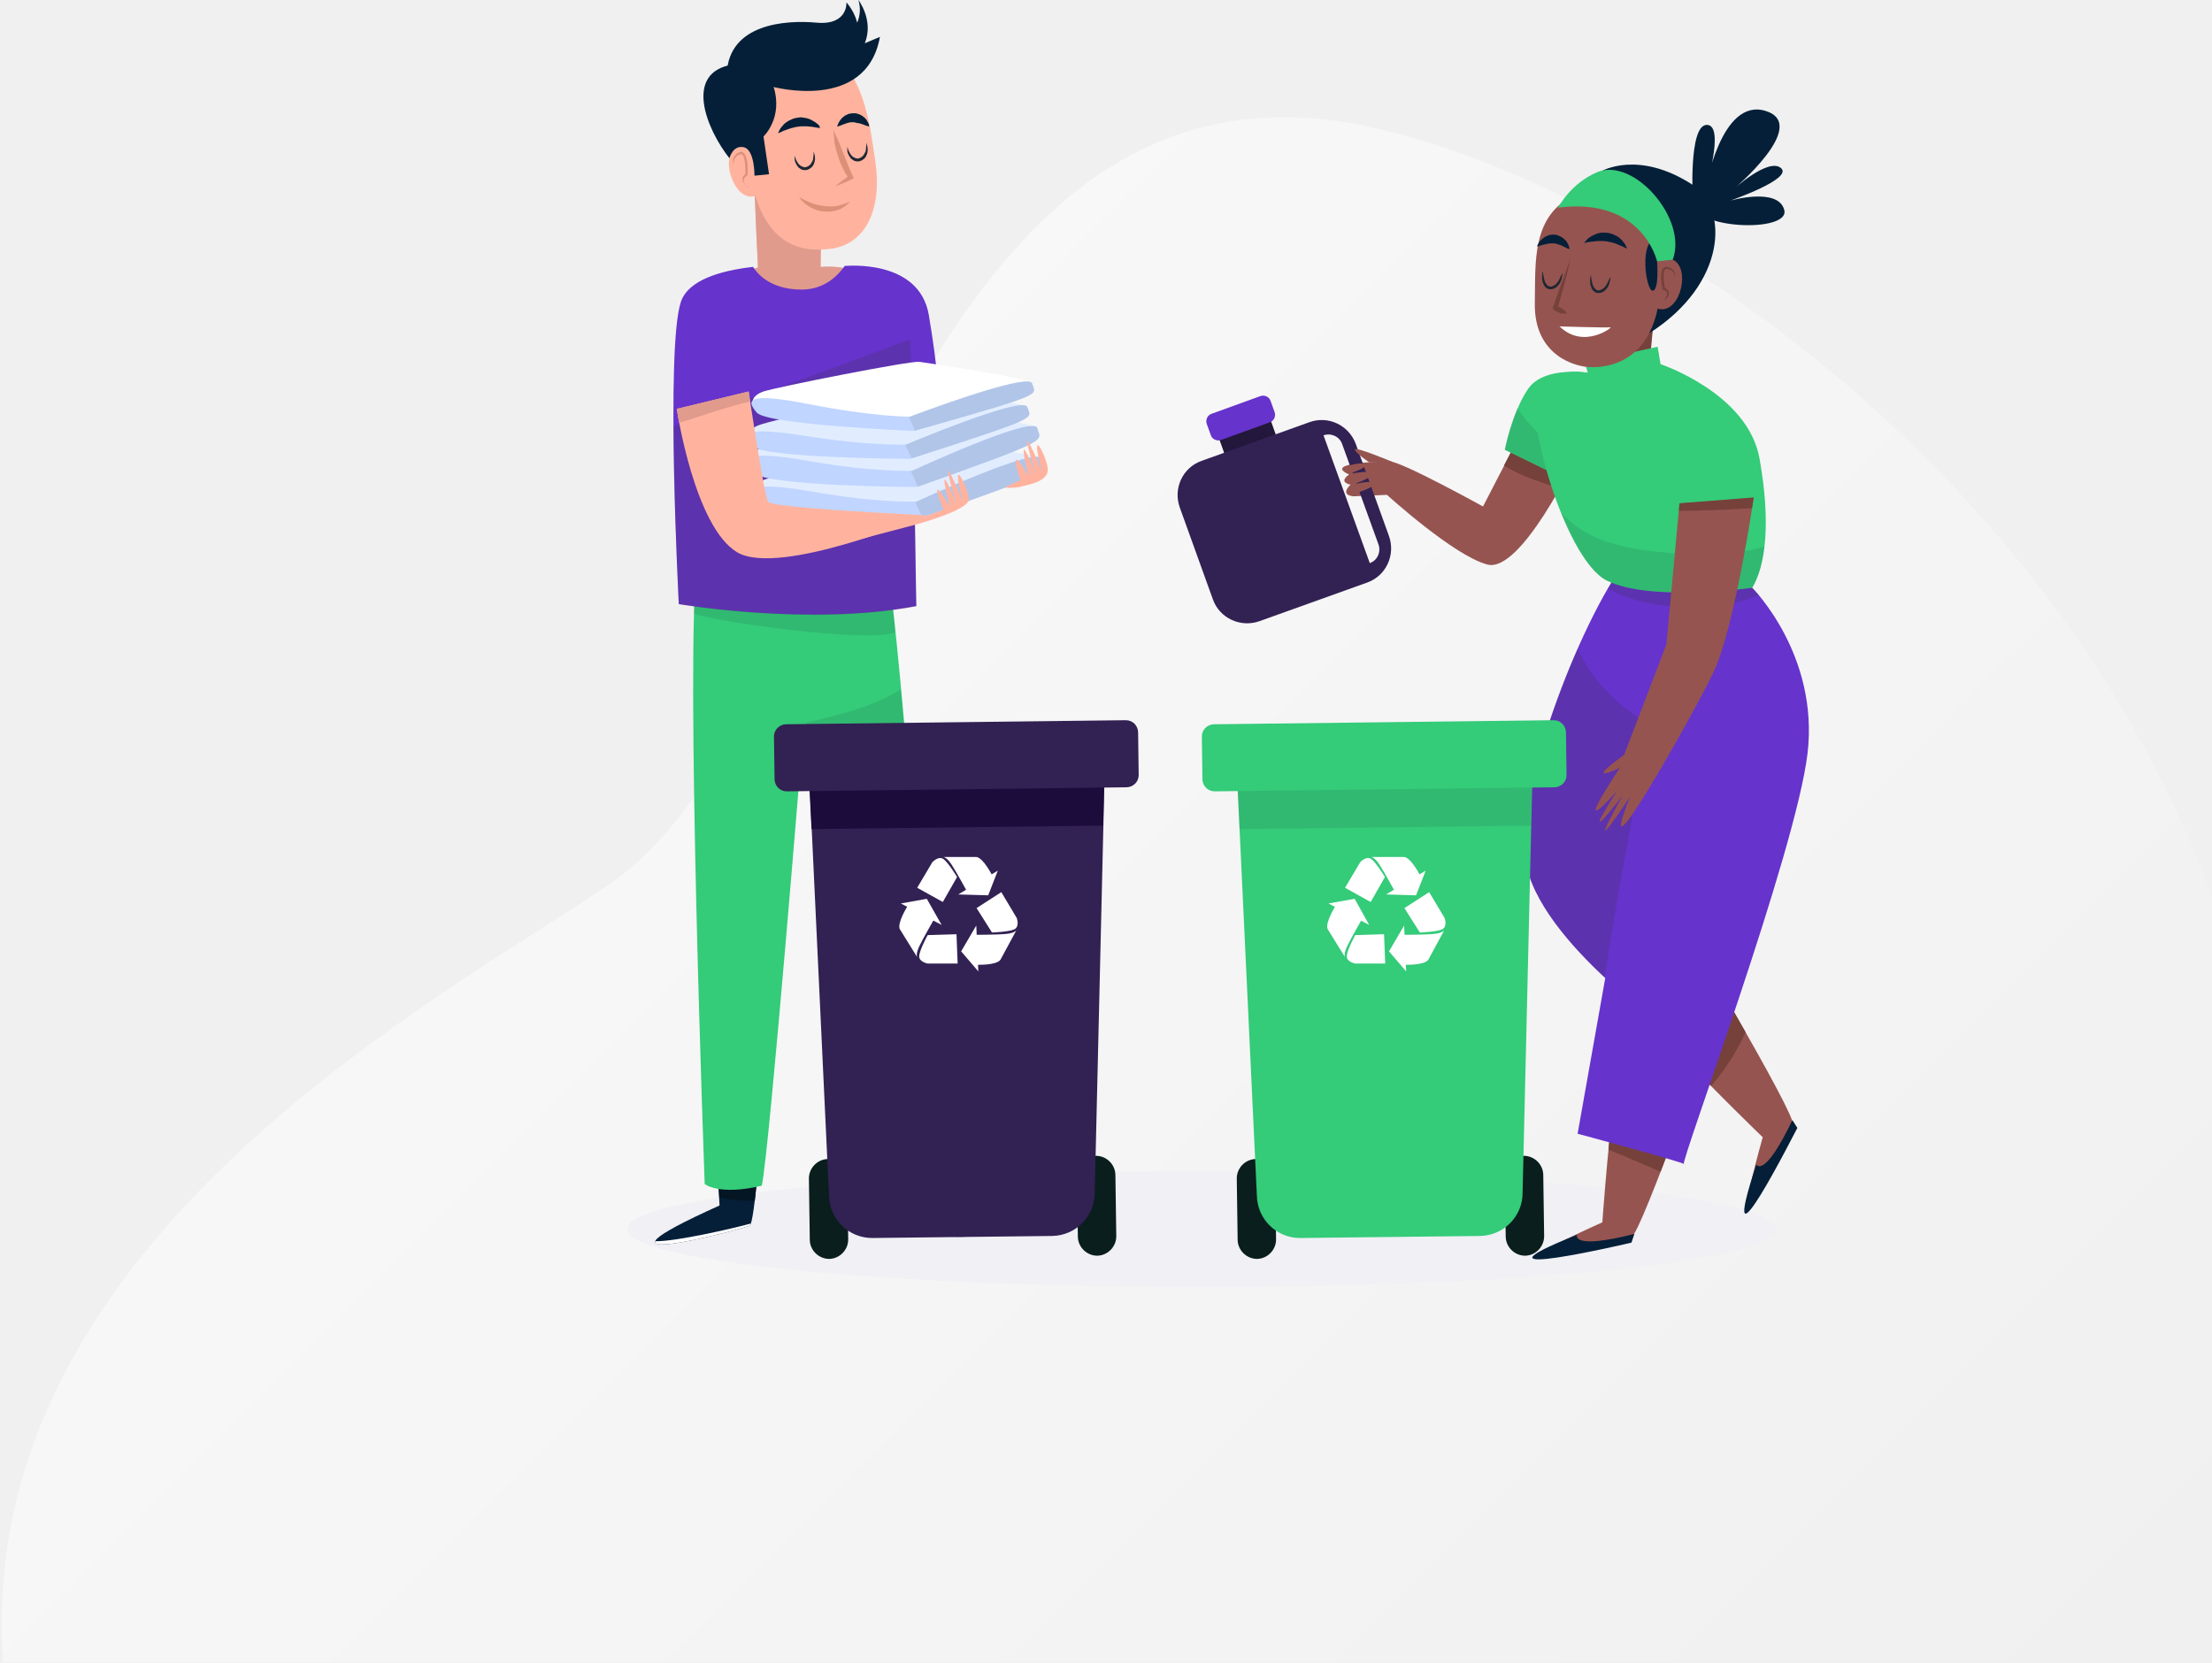
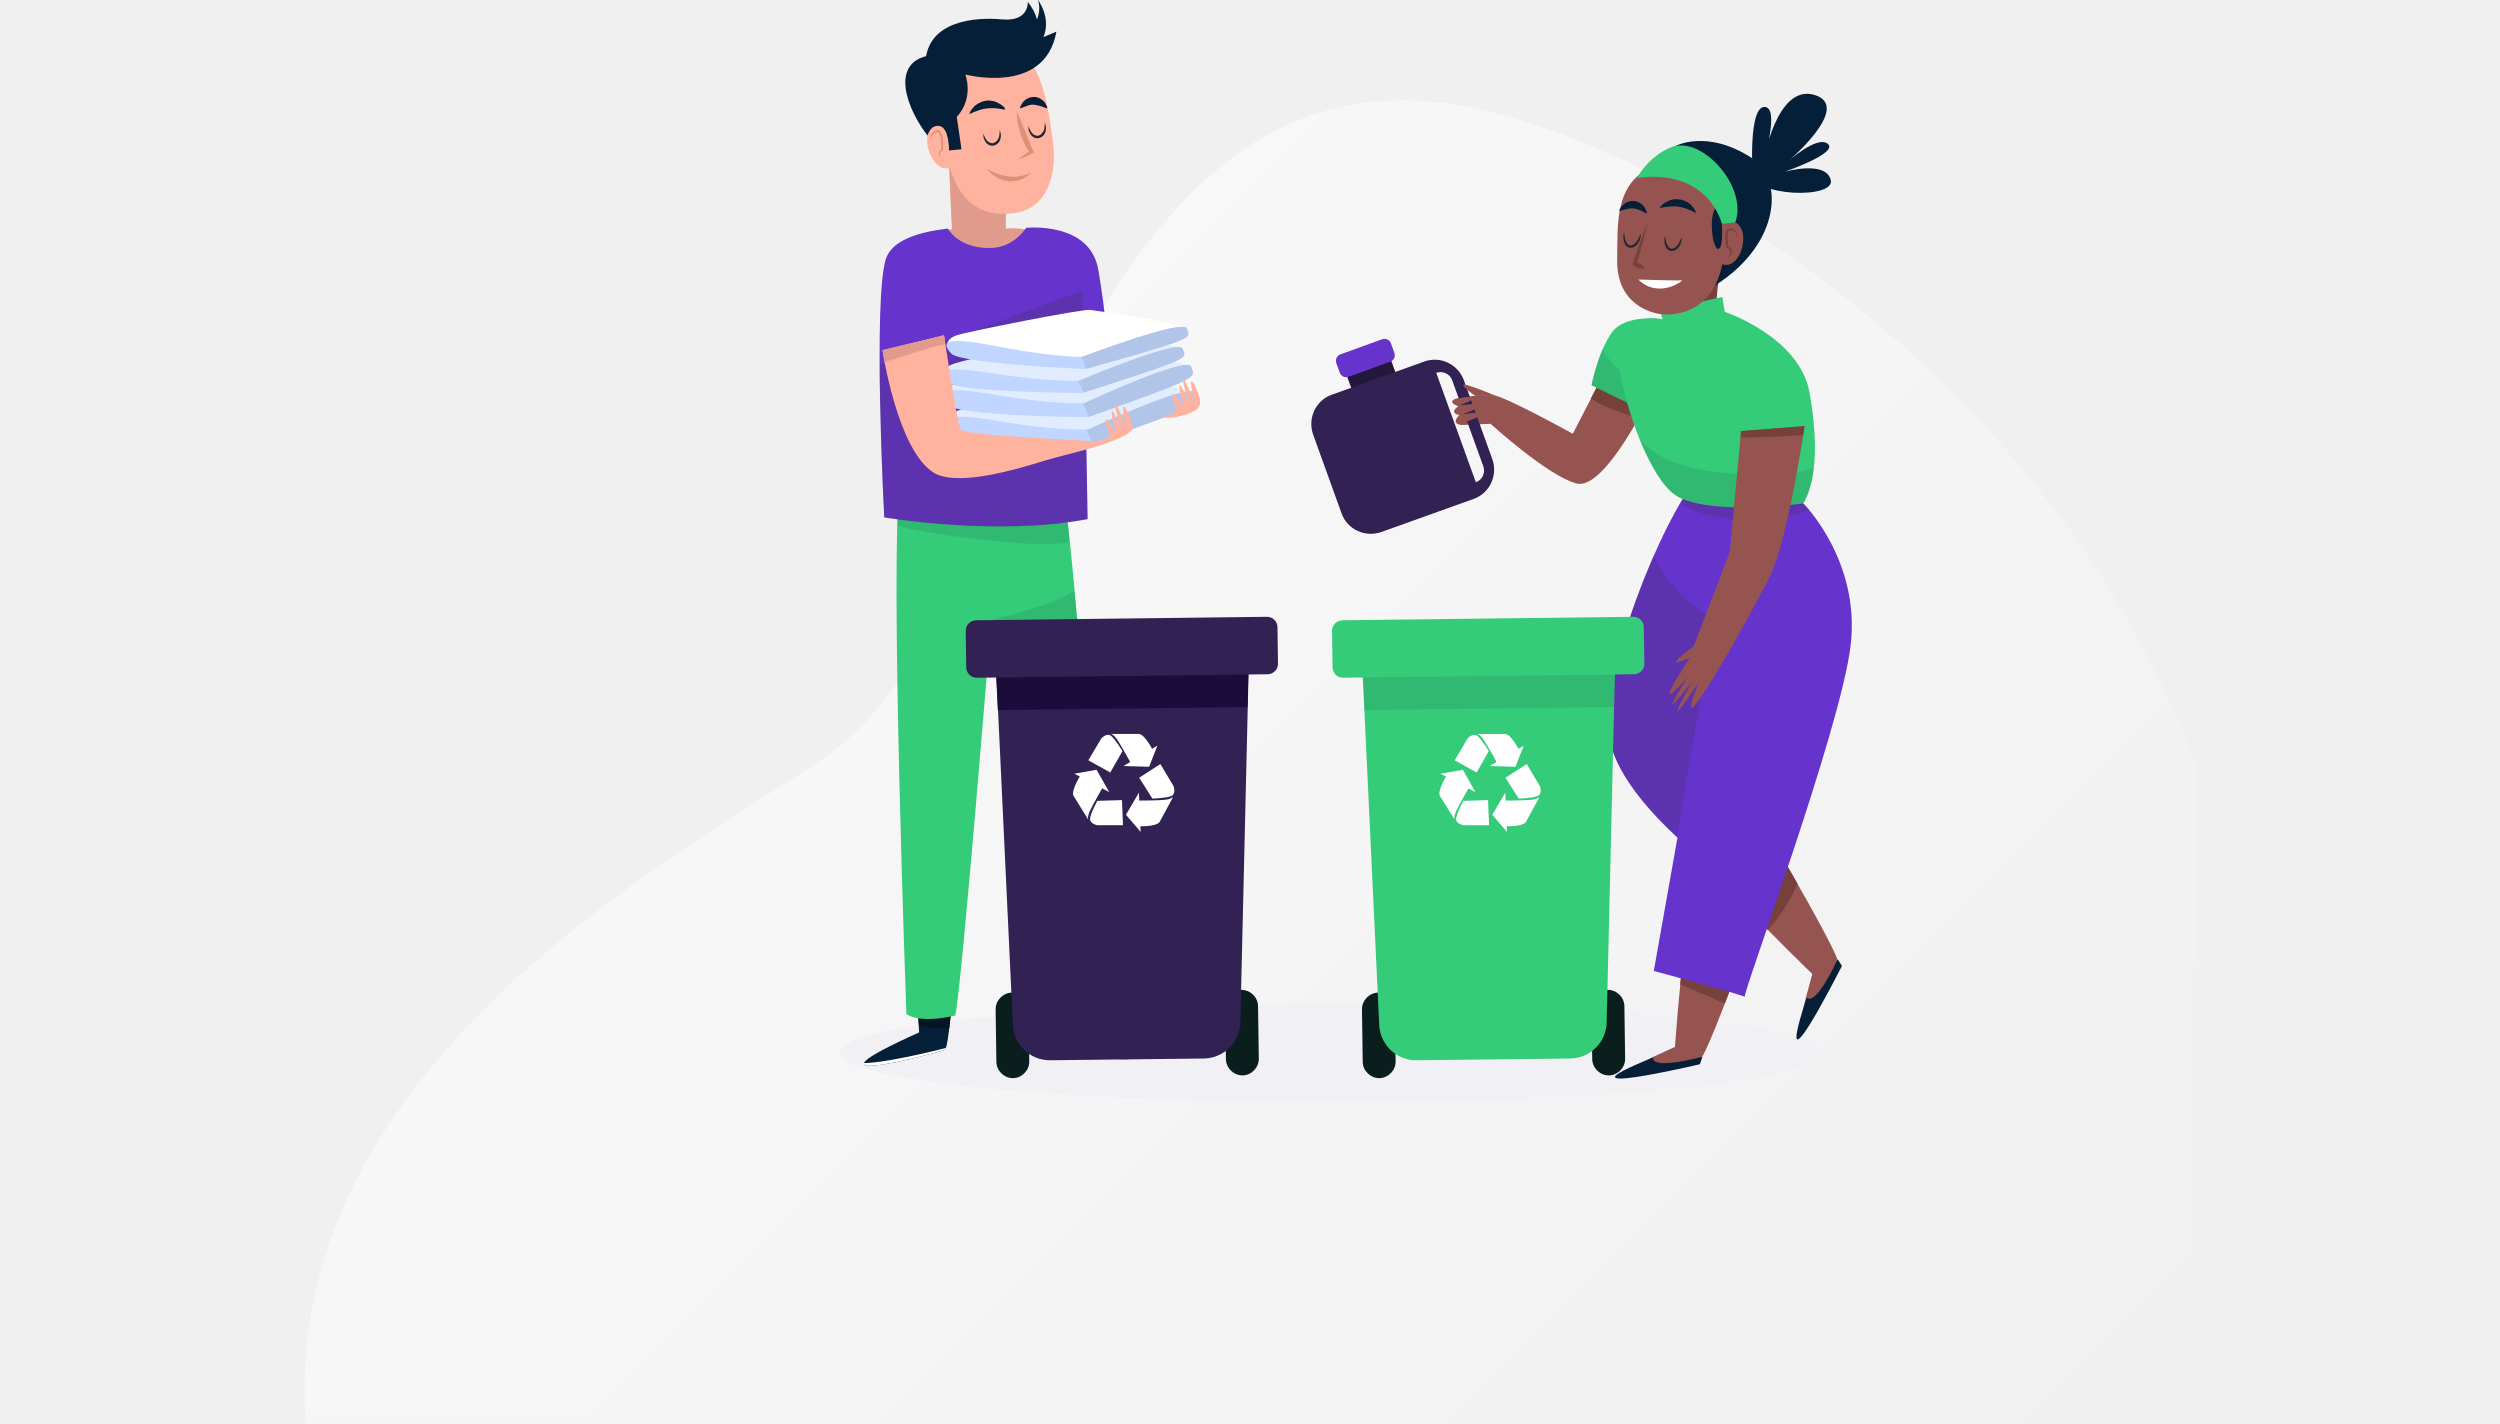
- <svg xmlns="http://www.w3.org/2000/svg" width="878" height="660" viewBox="0 0 878 660" fill="none">
+ <svg xmlns="http://www.w3.org/2000/svg" width="878" height="500" viewBox="0 0 878 660" fill="none">
  <path opacity="0.5" fill-rule="evenodd" clip-rule="evenodd" d="M868.075 660H1.269C-9.706 512.198 136.012 419.063 215.18 368.462C225.465 361.889 234.626 356.033 242.175 350.869C275.263 328.232 299.799 278.801 325.894 226.228C373.97 129.372 427.337 21.855 549.226 51.591C656.389 77.802 817.447 189.332 878 356.181V633.297C874.996 642.129 871.691 651.031 868.075 660Z" fill="url(#paint0_linear)" />
  <path d="M477 465C351.079 465 249 475.297 249 488C249 500.703 351.079 511 477 511C602.921 511 705 500.703 705 488C705 475.297 602.921 465 477 465Z" fill="#F0F0F5" />
  <path d="M683.38 398.817C683.38 398.817 651.032 491.056 647.566 491.056C644.1 491.056 574.782 512.963 636.013 485.291C636.013 485.291 642.945 384.981 653.343 380.369C663.74 375.758 683.38 398.817 683.38 398.817Z" fill="#965450" />
  <path d="M659.119 465.229C669.632 437.903 683.381 398.817 683.381 398.817C683.381 398.817 663.74 375.758 653.343 380.369C646.642 383.367 641.328 426.489 638.439 456.466C645.371 459.234 652.187 462.231 659.119 465.229Z" fill="#76413B" />
  <path d="M625.962 490.249C625.962 490.249 623.305 496.36 648.721 489.903L647.566 493.362C647.566 493.362 575.938 510.196 625.962 490.249Z" fill="#051F38" />
  <path d="M663.74 359.731C663.74 359.731 713.764 443.784 711.569 446.436C709.374 449.087 681.647 516.191 699.669 451.509C699.669 451.509 627.117 381.753 630.236 370.8C633.471 359.962 663.74 359.731 663.74 359.731Z" fill="#965450" />
  <path d="M697.128 462.347C697.128 462.347 700.132 468.342 711.454 444.706L713.418 447.819C713.302 447.819 680.261 513.539 697.128 462.347Z" fill="#051F38" />
  <path d="M692.854 409.771C679.452 386.134 663.74 359.731 663.74 359.731C663.74 359.731 633.471 359.962 630.236 370.8C628.157 377.833 657.964 409.655 679.106 431.101C679.221 431.216 687.424 422.108 692.854 409.771Z" fill="#76413B" />
  <path d="M695.51 233.364C695.51 233.364 664.894 199.351 646.987 220.681C629.08 242.011 601.353 312.343 605.396 341.168C607.823 358.117 624.112 376.219 637.167 388.325L626.192 450.125C626.192 450.125 671.248 462.231 668.36 462.231C666.627 462.231 712.839 338.286 717.46 299.084C722.082 259.883 695.51 233.364 695.51 233.364Z" fill="#6633CC" />
  <path opacity="0.2" d="M672.059 240.974C680.608 240.858 689.966 239.705 698.168 236.362C696.551 234.402 695.511 233.364 695.511 233.364C695.511 233.364 664.896 199.351 646.989 220.681C644.216 224.025 641.212 228.406 638.208 233.71C648.26 239.244 660.968 241.204 672.059 240.974Z" fill="#352C38" />
  <path opacity="0.2" d="M626.193 257.461C613.485 286.401 602.741 322.374 605.398 341.053C607.708 357.886 623.883 375.873 636.937 387.979C641.559 356.618 649.992 313.035 655.076 287.9C642.483 280.752 632.085 270.49 626.193 257.461Z" fill="#352C38" />
  <path d="M607.131 165.337L588.646 201.08C588.646 201.08 556.298 183.209 551.676 183.209C547.055 183.209 525.105 183.785 535.502 188.397C535.502 188.397 530.881 191.279 536.08 192.432C536.08 192.432 531.459 196.468 537.235 197.044L550.521 196.468C550.521 196.468 577.093 220.681 590.379 224.139C603.665 227.598 625.038 182.632 625.038 182.632L607.131 165.337Z" fill="#965450" />
  <path d="M610.135 190.934C613.023 191.972 616.027 193.01 619.031 194.047C622.728 187.591 625.038 182.517 625.038 182.517L607.131 165.223L596.964 184.823C601.008 187.36 605.514 189.32 610.135 190.934Z" fill="#76413B" />
  <path d="M630.236 148.043C630.236 148.043 612.907 145.161 606.552 154.385C600.198 163.608 597.31 178.597 597.31 178.597L622.149 190.704L630.236 148.043Z" fill="#34CB79" />
  <path opacity="0.1" d="M620.648 180.673C614.294 175.715 607.015 169.489 602.279 161.994C598.813 170.065 597.195 178.482 597.195 178.482L622.034 190.588L623.536 182.748C622.612 182.172 621.572 181.48 620.648 180.673Z" fill="#161826" />
  <path d="M508.699 178.943C509.392 180.788 508.353 182.863 506.504 183.555L492.872 188.513C491.023 189.205 488.944 188.167 488.25 186.322L482.821 171.218C482.127 169.373 483.167 167.298 485.016 166.606L498.648 161.648C500.497 160.957 502.576 161.994 503.269 163.839L508.699 178.943Z" fill="#23173B" />
  <path d="M519.674 167.644L476.928 182.979C469.419 185.63 465.607 193.932 468.264 201.426L481.434 237.976C484.091 245.47 492.409 249.275 499.919 246.623L542.665 231.289C550.174 228.637 553.987 220.335 551.33 212.841L538.159 176.291C535.387 168.797 527.184 164.877 519.674 167.644ZM547.171 216.185C548.21 219.182 546.708 222.526 543.705 223.564L525.335 172.832C528.339 171.795 531.69 173.294 532.729 176.291L547.171 216.185Z" fill="#322153" />
  <path d="M505.926 163.608C506.504 165.223 505.695 167.067 504.078 167.644L484.669 174.677C483.051 175.254 481.203 174.447 480.625 172.832L479.008 168.336C478.43 166.722 479.239 164.877 480.856 164.3L500.265 157.267C501.883 156.691 503.731 157.498 504.309 159.112L505.926 163.608Z" fill="#6633CC" />
  <path d="M533.191 185.515C533.191 185.515 540.47 182.979 541.741 184.477C542.896 185.861 535.618 187.936 535.964 188.052C536.195 188.167 543.82 186.438 544.513 188.052C545.207 189.666 536.426 192.548 536.426 192.548C536.426 192.548 544.744 190.242 545.322 191.972C545.9 193.701 536.657 196.238 536.657 196.238L536.195 192.433L535.618 188.052L533.191 185.515Z" fill="#965450" />
  <path d="M543.474 183.555C543.474 183.555 537.813 179.75 537.813 178.482C537.697 177.098 552.832 183.44 552.832 183.44L543.474 183.555Z" fill="#965450" />
  <path d="M655.075 145.161C653.92 147.236 659.581 98.926 659.581 98.926L633.356 116.567C633.356 116.567 635.666 147.467 632.778 147.582C631.623 147.582 627.117 149.312 622.149 151.156C623.305 156.921 625.615 158.189 627.579 163.724C642.252 163.609 658.195 163.263 667.206 149.888C662.007 148.159 656.577 142.278 655.075 145.161Z" fill="#76413B" />
  <path d="M630.236 148.043L629.081 144.008L657.964 137.666L659.119 144.584C659.119 144.584 693.778 156.114 698.399 182.056C703.02 207.998 700.71 224.717 695.511 233.364C695.511 233.364 655.075 239.129 637.746 230.482C620.416 221.834 602.509 157.267 611.752 151.502C620.994 145.737 630.236 148.043 630.236 148.043Z" fill="#34CB79" />
  <path opacity="0.1" d="M668.015 219.874C654.151 219.067 637.168 217.453 625.615 208.921C623.42 207.307 621.456 205.577 619.608 203.617C624.807 216.415 631.276 227.253 637.746 230.482C655.076 239.129 695.511 233.364 695.511 233.364C697.822 229.559 699.555 224.14 700.363 216.992C689.966 220.105 679.106 220.566 668.015 219.874Z" fill="#161826" />
  <path d="M666.628 199.927L696.088 197.621C696.088 197.621 688.579 249.505 679.914 267.377C671.25 285.248 631.392 355.58 646.988 316.378C646.988 316.378 626.771 346.933 644.1 315.802C644.1 315.802 625.038 340.591 641.789 314.073C641.789 314.073 622.149 336.556 642.945 304.849C642.945 304.849 627.348 312.343 644.678 299.66L661.43 255.847L666.628 199.927Z" fill="#965450" />
  <path d="M695.395 201.772C695.858 199.12 696.089 197.506 696.089 197.506L666.628 199.812L666.397 202.81C675.986 202.81 685.691 202.349 695.395 201.772Z" fill="#76413B" />
  <path d="M635.782 67.911C635.782 67.911 650.455 59.379 671.943 73.445C686.153 82.784 685.46 112.647 654.729 132.247C618.222 155.538 635.782 67.911 635.782 67.911Z" fill="#051F38" />
  <path d="M656.116 83.822C656.116 83.822 639.595 71.024 625.5 77.25C607.709 85.321 609.557 104.114 609.21 120.141C608.748 141.471 625.616 145.507 630.699 145.737C638.208 146.198 668.824 144.354 656.116 83.822Z" fill="#965450" />
  <path d="M657.733 103.769C657.733 103.769 658.426 100.54 663.972 103.077C671.019 106.42 667.207 123.254 659.35 122.793C651.379 122.447 657.733 103.769 657.733 103.769Z" fill="#965450" />
  <path d="M657.732 103.769C657.732 103.769 658.657 115.298 655.999 115.414C653.227 115.529 650.338 94.545 657.963 94.545C665.588 94.775 657.732 103.769 657.732 103.769Z" fill="#051F38" />
  <path d="M657.733 103.769C657.733 103.769 652.072 78.172 618.453 82.438C618.453 82.438 623.305 72.869 633.934 68.372C648.375 62.261 669.979 86.82 663.971 103.077C663.971 103.077 661.199 103.423 657.733 103.769Z" fill="#34CB79" />
  <path d="M671.943 80.132C671.943 80.132 670.094 49.578 677.488 49.578C684.882 49.578 676.91 75.29 676.91 75.29C676.91 75.29 683.034 38.51 700.825 44.044C718.617 49.578 687.886 75.29 687.886 75.29C687.886 75.29 701.98 62.377 706.948 66.758C711.8 71.024 686.73 79.671 686.73 79.671C686.73 79.671 705.793 74.137 708.219 83.361C710.645 92.469 671.365 91.201 671.943 80.132Z" fill="#051F38" />
  <path d="M610.134 97.889C610.134 97.889 610.134 97.658 610.365 97.197C610.596 96.736 610.827 96.159 611.405 95.583C611.983 95.006 612.676 94.315 613.6 93.853C613.831 93.738 614.062 93.623 614.409 93.507C614.64 93.392 614.987 93.277 615.218 93.277C615.564 93.277 615.795 93.162 616.142 93.162H617.066C617.644 93.162 618.221 93.392 618.799 93.623C619.377 93.853 619.839 94.084 620.301 94.43C620.763 94.776 621.11 95.122 621.456 95.468C621.803 95.814 622.034 96.159 622.149 96.505C622.265 96.621 622.38 96.851 622.38 96.966C622.496 97.082 622.496 97.312 622.611 97.428C622.727 97.774 622.843 98.004 622.843 98.235C622.958 98.696 622.958 98.927 622.958 98.927C622.958 98.927 622.727 98.811 622.265 98.696C622.034 98.581 621.803 98.465 621.572 98.35C621.341 98.235 620.994 98.12 620.647 97.889C620.301 97.774 620.07 97.543 619.723 97.428C619.377 97.312 619.03 97.197 618.683 97.082C618.337 96.966 617.99 96.851 617.644 96.736C617.297 96.736 616.951 96.621 616.604 96.621H616.142C616.026 96.621 615.795 96.621 615.564 96.621C615.218 96.621 614.871 96.736 614.524 96.736C614.178 96.851 613.831 96.851 613.485 96.966C613.138 97.082 612.791 97.082 612.445 97.197C611.752 97.428 611.174 97.543 610.827 97.658C610.481 97.889 610.134 97.889 610.134 97.889Z" fill="#051F38" />
  <path d="M619.03 129.595C619.03 129.595 637.977 130.172 639.247 129.941C640.403 129.711 628.619 138.935 619.03 129.595Z" fill="white" />
  <path d="M620.301 108.496C620.301 108.496 620.301 108.726 620.185 109.188C620.07 109.649 619.954 110.225 619.723 111.032C619.608 111.378 619.492 111.839 619.261 112.185C619.145 112.416 619.03 112.647 618.914 112.762C618.799 112.992 618.568 113.223 618.452 113.338C618.106 113.684 617.759 114.145 617.181 114.376C617.066 114.491 616.95 114.491 616.719 114.607L616.373 114.722C616.142 114.837 615.795 114.837 615.449 114.837C614.871 114.837 614.178 114.722 613.716 114.261C613.253 113.915 612.907 113.454 612.676 112.877C612.445 112.416 612.329 111.955 612.214 111.494C612.098 111.032 612.098 110.571 612.098 110.225C612.098 109.418 612.098 108.842 612.214 108.381C612.329 107.919 612.445 107.689 612.445 107.689C612.445 107.689 612.445 108.726 612.791 110.225C612.907 110.917 613.138 111.839 613.6 112.531C613.831 112.877 614.062 113.223 614.409 113.454C614.755 113.684 615.102 113.8 615.449 113.8C615.68 113.8 615.795 113.8 616.026 113.684L616.373 113.569C616.373 113.569 616.488 113.454 616.604 113.454C616.95 113.338 617.297 112.992 617.644 112.762C617.99 112.416 618.221 112.07 618.452 111.724C618.683 111.378 618.914 111.032 619.03 110.686C619.377 109.995 619.608 109.418 619.839 109.072C620.185 108.726 620.301 108.496 620.301 108.496Z" fill="#1F2733" />
  <path d="M639.363 109.995C639.363 109.995 639.363 110.225 639.248 110.686C639.132 111.148 639.017 111.724 638.786 112.531C638.67 112.877 638.555 113.338 638.323 113.684C638.208 113.915 638.092 114.145 637.977 114.261C637.861 114.491 637.63 114.722 637.515 114.837C637.168 115.183 636.822 115.644 636.244 115.875C636.128 115.99 636.013 115.99 635.782 116.106L635.435 116.221C635.204 116.336 634.858 116.336 634.511 116.336C633.933 116.336 633.24 116.221 632.778 115.76C632.316 115.414 631.969 114.953 631.738 114.376C631.507 113.915 631.392 113.454 631.276 112.992C631.161 112.531 631.161 112.07 631.161 111.724C631.161 110.917 631.161 110.341 631.276 109.879C631.392 109.418 631.507 109.188 631.507 109.188C631.507 109.188 631.507 110.225 631.854 111.724C631.969 112.416 632.2 113.338 632.663 114.03C632.894 114.376 633.125 114.722 633.471 114.953C633.818 115.183 634.164 115.298 634.511 115.298C634.742 115.298 634.858 115.298 635.089 115.183L635.435 115.068C635.435 115.068 635.551 114.953 635.666 114.953C636.013 114.837 636.359 114.491 636.706 114.261C637.053 113.915 637.284 113.569 637.515 113.223C637.746 112.877 637.977 112.531 638.092 112.185C638.439 111.494 638.67 110.917 638.901 110.571C639.248 110.225 639.363 109.995 639.363 109.995Z" fill="#1F2733" />
  <path d="M660.39 119.565C660.736 119.103 660.967 118.757 661.198 118.296C661.429 117.835 661.545 117.374 661.66 116.913C661.66 116.682 661.66 116.451 661.66 116.221C661.66 116.106 661.545 115.99 661.545 115.99C661.545 115.875 661.429 115.76 661.314 115.76C661.198 115.644 661.198 115.644 661.083 115.529L660.852 115.298C660.736 115.183 660.621 115.183 660.505 115.183L660.159 115.068L659.927 114.953V114.722C659.581 113.454 659.465 112.301 659.35 111.032C659.234 110.456 659.234 109.764 659.35 109.188C659.35 108.496 659.465 107.919 659.696 107.228C659.812 106.882 660.043 106.536 660.39 106.305C660.736 106.075 661.198 105.844 661.545 105.959C662.007 105.959 662.238 106.075 662.585 106.19C662.931 106.305 663.278 106.421 663.509 106.651C663.74 106.882 664.087 107.112 664.202 107.343C664.433 107.574 664.549 107.919 664.664 108.15C664.895 108.726 665.011 109.418 664.895 109.995C664.78 109.418 664.664 108.842 664.318 108.265C664.202 108.035 663.971 107.804 663.74 107.573C663.509 107.343 663.278 107.228 663.047 107.112C662.816 106.997 662.585 106.882 662.238 106.882C662.007 106.882 661.66 106.766 661.429 106.766C660.967 106.766 660.736 107.112 660.621 107.573C660.274 108.611 660.39 109.764 660.39 110.917C660.505 112.07 660.621 113.338 660.852 114.491L660.621 114.146L660.967 114.376C661.083 114.491 661.198 114.491 661.314 114.607L661.66 114.837C661.776 114.953 661.891 115.068 662.007 115.183C662.123 115.299 662.238 115.414 662.238 115.644C662.354 115.76 662.354 115.99 662.354 116.106C662.469 116.451 662.354 116.682 662.354 117.028C662.238 117.604 661.891 118.066 661.545 118.527C661.198 118.873 660.736 119.334 660.39 119.565Z" fill="#76413B" />
  <path d="M622.034 124.407C621.456 124.522 620.994 124.522 620.532 124.522C620.07 124.522 619.608 124.407 619.261 124.292C618.799 124.176 618.452 123.946 618.106 123.831C617.875 123.715 617.759 123.6 617.528 123.485C617.297 123.369 617.182 123.254 616.951 123.139L616.257 122.562L616.373 122.101C617.528 118.757 618.683 115.529 619.839 112.301C620.994 109.072 622.265 105.729 623.536 102.5C622.727 105.844 621.803 109.303 620.994 112.647C620.07 115.99 619.146 119.334 618.221 122.678L617.759 121.64C617.99 121.64 618.221 121.755 618.452 121.755C618.683 121.755 618.915 121.87 619.03 121.986C619.377 122.101 619.839 122.332 620.185 122.562C620.532 122.793 620.879 123.139 621.225 123.485C621.456 123.6 621.803 123.946 622.034 124.407Z" fill="#76413B" />
  <path d="M628.85 96.505C628.85 96.505 628.966 96.159 629.312 95.813C629.543 95.582 629.659 95.352 630.005 95.006C630.352 94.775 630.583 94.429 631.045 94.199C631.392 93.968 631.854 93.622 632.431 93.392C632.894 93.161 633.471 92.93 634.049 92.7C634.627 92.585 635.32 92.354 636.013 92.354C636.36 92.354 636.706 92.354 637.053 92.354L638.092 92.469C638.786 92.469 639.479 92.815 640.056 92.93C640.634 93.161 641.212 93.507 641.789 93.738C642.367 94.084 642.829 94.429 643.176 94.775C643.638 95.121 643.984 95.582 644.216 95.928C644.562 96.274 644.793 96.62 645.024 96.966C645.255 97.312 645.371 97.658 645.486 97.888C645.717 98.35 645.833 98.695 645.833 98.695C645.833 98.695 645.486 98.58 645.024 98.35C644.793 98.234 644.447 98.119 644.1 97.888C643.753 97.658 643.407 97.543 642.945 97.427C642.598 97.312 642.136 97.081 641.674 96.851C641.212 96.735 640.75 96.505 640.288 96.389C639.825 96.274 639.363 96.159 638.901 96.044C638.439 96.044 637.977 95.813 637.399 95.813L636.706 95.698H636.013C635.551 95.698 634.973 95.698 634.511 95.698C634.049 95.698 633.587 95.698 633.125 95.813C632.663 95.813 632.2 95.928 631.738 95.928C630.93 96.044 630.121 96.159 629.659 96.274C629.197 96.505 628.85 96.505 628.85 96.505Z" fill="#051F38" />
  <path d="M612.907 490.825C612.907 494.976 609.557 498.435 605.398 498.55C601.239 498.55 597.773 495.207 597.657 491.056L597.311 466.613C597.311 462.462 600.661 459.003 604.82 458.888C608.979 458.888 612.445 462.231 612.56 466.382L612.907 490.825Z" fill="#091E1D" />
  <path d="M506.504 492.095C506.504 496.245 503.154 499.704 498.995 499.82C494.836 499.82 491.37 496.476 491.254 492.325L490.908 467.882C490.908 463.731 494.258 460.272 498.417 460.157C502.576 460.157 506.042 463.501 506.158 467.651L506.504 492.095Z" fill="#091E1D" />
  <path d="M604.358 473.415C604.473 482.87 596.848 490.595 587.375 490.71L516.209 491.517C506.735 491.633 498.995 484.023 498.879 474.568L491.254 312.92C491.139 303.466 498.764 295.741 508.237 295.625L590.841 294.588C600.314 294.472 608.055 302.082 608.17 311.536L604.358 473.415Z" fill="#34CB79" />
  <path opacity="0.1" d="M607.708 327.793L608.055 311.767C607.939 302.313 600.199 294.703 590.725 294.818L508.121 295.856C498.648 295.971 491.023 303.696 491.139 313.151L491.947 329.177L607.708 327.793Z" fill="#161826" />
  <path d="M621.803 307.732C621.803 310.383 619.723 312.459 617.066 312.574L482.127 314.188C479.47 314.188 477.391 312.113 477.275 309.461L477.044 292.397C477.044 289.745 479.123 287.67 481.781 287.554L616.719 285.94C619.377 285.94 621.456 288.016 621.572 290.667L621.803 307.732Z" fill="#34CB79" />
  <path d="M550.174 355.119L565.886 345.665L562.074 355.465L550.174 355.119Z" fill="white" />
  <path d="M544.283 340.246C544.283 340.246 545.554 340.246 547.518 343.243C549.482 346.241 553.872 354.312 553.872 354.312L561.843 350.738L563.692 347.625C563.692 347.625 560.226 340.707 557.453 340.246H544.283Z" fill="white" />
  <path d="M539.892 342.321C539.892 342.321 542.318 339.669 544.282 341.053C546.246 342.437 549.712 348.202 549.712 348.202L544.051 358.117L533.885 352.468L539.892 342.321Z" fill="white" />
  <path d="M557.338 367.456L558.146 385.673L551.33 377.718L557.338 367.456Z" fill="white" />
  <path d="M573.281 369.301C573.281 369.301 572.703 370.454 569.121 370.8C565.54 371.146 556.298 371.146 556.298 371.146L555.604 379.908L557.453 383.021C557.453 383.021 565.193 383.367 566.926 381.061L573.281 369.301Z" fill="white" />
  <path d="M573.396 364.458C573.396 364.458 574.667 367.802 572.472 368.955C570.392 369.993 563.576 370.223 563.576 370.223L557.453 360.538L567.273 354.197L573.396 364.458Z" fill="white" />
  <path d="M543.472 367.226L527.298 358.693L537.696 356.849L543.472 367.226Z" fill="white" />
  <path d="M533.885 380.024C533.885 380.024 533.192 378.986 534.694 375.758C536.195 372.529 540.817 364.574 540.817 364.574L533.654 359.616L530.072 359.731C530.072 359.731 525.913 366.303 526.953 368.84L533.885 380.024Z" fill="white" />
  <path d="M537.928 382.56C537.928 382.56 534.347 381.868 534.578 379.562C534.694 377.141 537.928 371.261 537.928 371.261L549.366 370.915L549.828 382.56H537.928Z" fill="white" />
  <path d="M302.247 445.167C302.247 445.167 299.706 485.868 297.511 486.675C289.077 489.557 225.42 505.699 285.611 478.604L283.994 448.972L302.247 445.167Z" fill="#051F38" />
  <path d="M299.59 476.759C301.092 464.422 302.247 445.167 302.247 445.167L283.994 448.972L285.496 475.376C290.001 476.644 295.2 476.759 299.59 476.759Z" fill="#041523" />
  <path d="M260.079 492.786C258.231 497.282 291.503 488.75 297.511 486.675C297.626 486.56 297.857 486.329 298.088 485.752C290.579 487.828 267.82 493.016 260.079 492.786Z" fill="white" />
  <path d="M341.181 442.977C341.181 442.977 344.532 483.677 346.842 484.369C355.391 487.136 419.279 502.01 358.511 476.067L359.55 446.436L341.181 442.977Z" fill="#051F38" />
  <path d="M344.532 474.453C342.799 462.232 341.181 442.977 341.181 442.977L359.55 446.436L358.626 472.839C354.12 474.223 348.922 474.338 344.532 474.453Z" fill="#041523" />
  <path d="M384.389 489.788C386.353 494.284 352.85 486.329 346.842 484.369C346.611 484.369 346.496 484.023 346.265 483.446C353.774 485.522 376.649 490.249 384.389 489.788Z" fill="white" />
  <path d="M352.387 223.218C352.387 223.218 369.023 357.31 365.673 465.806C365.673 465.806 345.802 471.34 340.603 467.305C336.097 441.593 336.675 391.554 329.974 354.427C323.62 319.377 321.079 290.667 321.079 290.667L318.999 288.361C318.999 288.361 305.366 457.85 302.363 470.764C285.149 474.799 279.719 470.072 279.719 470.072C279.719 470.072 271.863 258.038 276.715 223.794C282.954 179.059 352.387 223.218 352.387 223.218Z" fill="#34CB79" />
  <path opacity="0.1" d="M355.39 251.004C353.657 233.709 352.27 223.333 352.27 223.333C352.27 223.333 282.953 179.173 276.598 223.909C276.021 228.06 275.674 234.862 275.328 243.51C280.526 246.392 345.454 255.616 355.39 251.004Z" fill="#161826" />
  <path opacity="0.1" d="M319.808 286.978C320.616 296.086 324.775 325.488 329.974 354.427C336.675 391.669 336.097 441.593 340.603 467.305C345.802 471.34 365.673 465.806 365.673 465.806C367.637 399.048 362.207 322.605 357.586 273.719C346.611 280.636 332.631 283.98 319.808 286.978Z" fill="#161826" />
  <path d="M325.7 105.959C325.815 91.893 326.855 73.33 326.855 73.33L299.128 65.72C299.128 65.72 300.052 90.855 300.861 106.19C288.268 110.456 273.942 118.527 273.942 118.527L326.277 131.786L344.878 113.8C344.878 113.8 335.52 109.072 325.7 105.959Z" fill="#FFB39F" />
  <path d="M325.7 105.959C325.815 91.893 326.855 73.33 326.855 73.33L299.128 65.72C299.128 65.72 300.052 90.855 300.861 106.19C288.268 110.456 273.942 118.527 273.942 118.527L326.277 131.786L351.001 110.571C351.001 110.571 335.635 104.806 325.7 105.959Z" fill="#E09B8D" />
  <path d="M296.702 39.086C296.702 39.086 303.98 15.565 323.158 19.255C342.336 22.944 345.109 47.964 347.535 64.798C349.961 81.747 344.531 96.966 329.512 98.811C316.457 100.425 293.698 97.888 296.702 39.086Z" fill="#FFB39F" />
  <path d="M297.626 58.802C297.626 58.802 296.471 55.689 291.734 59.148C285.726 63.529 291.849 79.671 299.128 77.942C306.406 76.212 297.626 58.802 297.626 58.802Z" fill="#FFB39F" />
  <path d="M290.925 25.596C291.387 25.481 300.399 24.789 294.391 25.366C299.936 31.361 299.359 32.86 306.984 34.244C311.027 46.696 303.056 54.19 303.056 54.19L305.251 69.179L299.474 69.756C299.474 69.756 299.59 59.379 295.2 58.456C290.81 57.534 289.539 62.838 289.539 62.838C280.412 51.308 271.169 28.709 290.925 25.596Z" fill="#051F38" />
  <path d="M343.26 17.18C346.957 8.071 340.719 0 340.719 0C341.758 3.344 341.296 6.457 340.256 8.993C339.563 6.457 338.292 3.69 335.982 0.922C335.982 0.922 336.675 10.146 324.082 8.993C311.489 7.84 289.423 9.57 288.499 29.055C287.459 48.541 306.291 34.359 306.291 34.359C306.291 34.359 343.838 44.851 349.268 14.643L343.26 17.18Z" fill="#051F38" />
  <path d="M325.469 50.848C325.469 50.848 325.122 50.848 324.66 50.732C324.082 50.617 323.389 50.502 322.581 50.386C322.118 50.271 321.772 50.271 321.31 50.271C320.848 50.156 320.386 50.156 319.923 50.156C319.461 50.156 318.999 50.156 318.421 50.156C318.19 50.156 317.959 50.156 317.728 50.156L317.035 50.271C316.573 50.271 316.111 50.386 315.533 50.502C315.071 50.617 314.609 50.732 314.147 50.848C313.685 50.963 313.223 51.194 312.761 51.309C312.298 51.424 311.952 51.655 311.49 51.77C311.143 51.885 310.681 52.001 310.45 52.231C310.103 52.346 309.872 52.462 309.641 52.577C309.179 52.808 308.833 52.923 308.833 52.923C308.833 52.923 308.948 52.577 309.179 52.116C309.295 51.885 309.41 51.539 309.641 51.194C309.872 50.848 310.103 50.502 310.45 50.156C310.797 49.81 311.028 49.349 311.49 49.003C311.952 48.657 312.414 48.311 312.992 47.965C313.569 47.734 314.147 47.389 314.725 47.158C315.418 46.927 315.995 46.812 316.689 46.697L317.728 46.581C318.075 46.581 318.422 46.581 318.768 46.697C319.115 46.697 319.461 46.812 319.692 46.812C320.039 46.927 320.27 46.927 320.617 47.043C321.194 47.273 321.772 47.389 322.234 47.734C322.696 47.965 323.158 48.311 323.62 48.542C323.967 48.772 324.314 49.118 324.66 49.349C324.891 49.579 325.122 49.925 325.353 50.041C325.238 50.502 325.469 50.848 325.469 50.848Z" fill="#051F38" />
  <path d="M344.993 50.27C344.993 50.27 344.762 50.155 344.3 50.039C343.838 49.924 343.26 49.694 342.682 49.463C342.336 49.348 341.989 49.233 341.643 49.117C341.296 49.002 340.949 48.886 340.603 48.886C340.256 48.886 339.91 48.771 339.563 48.656C339.448 48.656 339.216 48.656 339.101 48.541H338.639C338.292 48.425 337.946 48.656 337.599 48.541C337.252 48.656 336.906 48.656 336.559 48.771C336.213 48.887 335.866 49.002 335.52 49.117C335.173 49.233 334.826 49.348 334.595 49.463C334.249 49.578 333.902 49.694 333.671 49.809C333.44 49.924 333.209 50.039 332.978 50.039C332.516 50.155 332.285 50.27 332.285 50.27C332.285 50.27 332.285 50.039 332.516 49.578C332.631 49.348 332.631 49.117 332.862 48.771C332.978 48.425 333.209 48.195 333.44 47.849C333.671 47.503 333.902 47.157 334.249 46.811C334.595 46.465 335.057 46.235 335.404 45.889C335.866 45.658 336.444 45.428 336.906 45.197C337.484 45.082 338.061 44.966 338.639 44.966C338.985 44.966 339.216 44.966 339.563 44.966C339.91 44.966 340.141 45.082 340.372 45.197C340.603 45.197 340.949 45.312 341.18 45.428C341.412 45.543 341.643 45.658 341.874 45.773C342.798 46.35 343.491 46.926 343.953 47.618C344.415 48.31 344.646 48.887 344.877 49.348C344.993 50.039 344.993 50.27 344.993 50.27Z" fill="#051F38" />
  <path d="M330.783 51.538C331.476 53.037 332.17 54.651 332.863 56.15C333.209 56.957 333.44 57.649 333.787 58.456L334.711 60.762L335.635 63.068C335.982 63.875 336.213 64.567 336.56 65.374L337.022 66.527C337.137 66.873 337.368 67.334 337.484 67.68C337.831 68.372 338.177 69.064 338.524 69.871L338.87 70.793L338.177 71.139C337.137 71.6 336.098 72.177 334.942 72.638C333.903 73.099 332.747 73.56 331.592 73.906C332.516 73.099 333.44 72.407 334.365 71.716C335.289 71.024 336.329 70.332 337.253 69.64L336.906 70.909C336.444 70.217 335.982 69.41 335.52 68.718C335.058 68.026 334.711 67.219 334.365 66.412L333.787 65.259L333.325 64.106C333.094 63.299 332.747 62.492 332.516 61.685L331.823 59.263C331.592 58.456 331.476 57.649 331.245 56.842C331.13 54.997 330.899 53.268 330.783 51.538Z" fill="#DD9078" />
  <path d="M297.279 74.598C296.817 74.368 296.355 74.022 296.009 73.56C295.662 73.215 295.2 72.753 294.969 72.177C294.853 71.946 294.738 71.6 294.738 71.254C294.738 71.139 294.738 70.909 294.738 70.793C294.738 70.678 294.853 70.447 294.853 70.332C294.969 69.986 295.2 69.756 295.431 69.525C295.546 69.41 295.662 69.294 295.777 69.179L296.124 68.948L295.893 69.294C295.893 68.026 295.893 66.758 295.777 65.605C295.662 64.337 295.546 63.068 295.084 62.031C294.969 61.8 294.853 61.569 294.622 61.454C294.507 61.339 294.276 61.224 294.045 61.224C293.929 61.224 293.813 61.224 293.698 61.339C293.582 61.339 293.351 61.454 293.236 61.454C293.005 61.569 292.774 61.685 292.543 61.915C292.312 62.146 292.08 62.261 291.965 62.492C291.849 62.722 291.618 62.953 291.503 63.299C291.272 63.875 291.156 64.452 291.156 65.144C290.925 64.567 290.925 63.875 291.041 63.184C291.041 62.838 291.156 62.492 291.387 62.261C291.503 61.915 291.734 61.685 291.965 61.454L292.312 61.108L292.774 60.762C292.889 60.647 293.12 60.647 293.236 60.532C293.351 60.416 293.582 60.416 293.813 60.301C294.276 60.186 294.738 60.301 295.084 60.647C295.431 60.878 295.662 61.224 295.777 61.569C296.124 62.261 296.24 62.838 296.471 63.529C296.586 64.221 296.702 64.798 296.702 65.49C296.817 66.758 296.817 68.026 296.702 69.41V69.64L296.471 69.756C296.24 69.871 296.009 69.986 295.893 70.217C295.777 70.332 295.546 70.563 295.431 70.678C295.315 70.793 295.315 70.909 295.315 71.024C295.315 71.139 295.2 71.254 295.2 71.37C295.2 71.6 295.2 71.831 295.2 72.061C295.315 72.523 295.546 72.984 295.893 73.445C296.586 73.906 296.933 74.252 297.279 74.598Z" fill="#DD9078" />
  <path d="M315.417 61.8C315.417 61.8 315.533 62.031 315.649 62.492C315.764 62.722 315.764 62.953 315.88 63.184C315.995 63.414 316.111 63.76 316.342 64.106C316.457 64.452 316.804 64.682 316.919 65.028C317.035 65.144 317.15 65.259 317.381 65.49C317.497 65.605 317.613 65.72 317.844 65.835C318.19 66.066 318.537 66.181 318.883 66.297C319.114 66.297 319.23 66.412 319.461 66.412C319.692 66.412 319.808 66.412 320.039 66.297L320.616 66.066L321.194 65.72C321.541 65.49 321.772 65.144 322.003 64.798C322.234 64.452 322.349 64.106 322.58 63.76C322.696 63.414 322.811 63.068 322.811 62.607C322.811 62.261 322.811 61.915 322.927 61.685C322.927 61.339 322.927 61.108 322.927 60.878C322.927 60.416 322.927 60.186 322.927 60.186C322.927 60.186 323.042 60.416 323.158 60.878C323.274 61.108 323.274 61.339 323.389 61.685C323.389 62.031 323.505 62.376 323.505 62.722C323.505 63.068 323.505 63.529 323.389 63.991C323.274 64.452 323.158 64.913 322.927 65.374C322.696 65.835 322.349 66.297 321.887 66.642L321.194 67.104C320.963 67.219 320.616 67.334 320.385 67.45C320.154 67.45 319.808 67.565 319.461 67.565C319.23 67.565 318.883 67.45 318.652 67.45C318.075 67.334 317.613 66.988 317.15 66.642C316.688 66.297 316.457 65.835 316.226 65.49C315.995 65.028 315.764 64.682 315.649 64.337C315.533 63.991 315.417 63.645 315.417 63.299C315.417 62.953 315.417 62.722 315.417 62.492C315.417 62.031 315.417 61.8 315.417 61.8Z" fill="#1F2733" />
  <path d="M336.329 58.341C336.329 58.341 336.444 58.572 336.56 59.033C336.675 59.263 336.675 59.494 336.791 59.725C336.906 59.955 337.022 60.301 337.253 60.647C337.368 60.993 337.715 61.224 337.831 61.569C337.946 61.685 338.062 61.8 338.293 62.031C338.408 62.146 338.524 62.261 338.755 62.377C339.101 62.607 339.448 62.722 339.795 62.838C340.026 62.838 340.141 62.953 340.372 62.953C340.603 62.953 340.719 62.953 340.95 62.838L341.527 62.607L342.105 62.261C342.452 62.031 342.683 61.685 342.914 61.339C343.145 60.993 343.26 60.647 343.491 60.301C343.607 59.955 343.723 59.609 343.723 59.148C343.723 58.802 343.723 58.456 343.838 58.226C343.838 57.88 343.838 57.649 343.838 57.419C343.838 56.957 343.838 56.727 343.838 56.727C343.838 56.727 343.954 56.957 344.069 57.419C344.185 57.649 344.185 57.88 344.3 58.226C344.3 58.572 344.416 58.917 344.416 59.263C344.416 59.609 344.416 60.071 344.3 60.532C344.185 60.993 344.069 61.454 343.838 61.915C343.607 62.377 343.26 62.838 342.798 63.184L342.105 63.645C341.874 63.76 341.527 63.875 341.296 63.991C341.065 63.991 340.719 64.106 340.372 64.106C340.141 64.106 339.795 63.991 339.563 63.991C338.986 63.875 338.524 63.529 338.062 63.184C337.599 62.838 337.368 62.377 337.137 62.031C336.906 61.569 336.675 61.224 336.56 60.878C336.444 60.532 336.329 60.186 336.329 59.84C336.329 59.494 336.329 59.263 336.329 59.033C336.329 58.572 336.329 58.341 336.329 58.341Z" fill="#1F2733" />
  <path d="M317.237 78.103C317.237 78.103 317.121 78.103 317.237 78.219C317.352 78.334 317.583 78.449 317.815 78.565C318.277 78.91 319.085 79.256 320.01 79.718C320.934 80.179 322.089 80.64 323.244 80.986C323.822 81.216 324.515 81.332 325.093 81.447C325.671 81.562 326.364 81.678 327.057 81.793C328.328 81.908 329.599 82.023 330.869 81.908C332.14 81.793 333.18 81.562 334.22 81.216C335.144 80.871 335.953 80.64 336.53 80.409C337.108 80.179 337.455 80.064 337.455 80.064C337.455 80.064 337.224 80.409 336.761 80.755C336.299 81.216 335.606 81.793 334.682 82.369C333.758 82.946 332.487 83.522 331.1 83.753C329.714 84.099 328.212 84.099 326.71 83.984C326.017 83.868 325.208 83.753 324.515 83.522C323.822 83.292 323.129 83.061 322.551 82.715C321.28 82.139 320.241 81.447 319.432 80.755C318.623 80.064 317.93 79.372 317.583 78.795C317.352 78.565 317.237 78.334 317.237 78.103C317.121 78.103 317.121 78.219 317.237 78.103Z" fill="#DD9078" />
  <path d="M335.289 105.613C335.289 105.613 364.865 102.5 368.677 125.099C372.49 147.813 372.143 153.923 372.143 153.923L343.261 149.657L335.289 105.613Z" fill="#6633CC" />
  <path d="M360.242 123.83C358.509 109.417 343.837 106.304 335.288 105.612C331.475 110.916 326.161 114.721 318.883 114.952C310.564 115.182 302.939 112.3 298.896 105.958C285.957 107.457 273.133 111.147 270.244 119.909C264.121 138.357 269.436 239.82 269.436 239.82C269.436 239.82 321.193 248.698 363.708 240.627C363.593 240.742 362.553 143.084 360.242 123.83Z" fill="#6633CC" />
  <path opacity="0.2" d="M267.242 169.258C267.473 202.695 269.437 239.936 269.437 239.936C269.437 239.936 321.194 248.814 363.709 240.743C363.709 240.743 362.9 166.606 361.167 134.784C329.859 146.429 298.55 157.959 267.242 169.258Z" fill="#352C38" />
  <path d="M299.127 196.007C299.127 196.007 297.972 192.664 303.286 190.473C308.601 188.282 363.362 173.985 366.828 174.447C370.293 174.908 412.693 179.981 413.386 182.287C414.079 184.593 362.668 201.196 362.668 201.196L299.127 196.007Z" fill="#E1EDFF" />
  <path d="M365.557 205.577C365.557 205.577 305.597 205.347 300.976 199.928C296.355 194.509 296.239 190.588 322.465 195.2C348.69 199.812 363.824 199.12 363.824 199.12C363.824 199.12 411.885 176.753 413.502 182.172C415.004 187.706 420.087 186.322 365.557 205.577Z" fill="#C0D5FF" />
  <path d="M413.387 182.287C411.885 176.868 363.709 199.236 363.709 199.236C363.709 199.236 363.593 199.236 363.247 199.236C364.286 201.311 365.095 203.271 366.019 205.462C420.087 186.322 415.004 187.706 413.387 182.287Z" fill="#B1C5E8" />
  <path d="M297.394 183.67C297.394 183.67 296.238 180.327 301.553 178.136C306.867 175.945 361.628 161.648 365.094 162.11C368.56 162.571 410.959 167.644 411.653 169.95C412.346 172.256 360.935 188.859 360.935 188.859L297.394 183.67Z" fill="#E1EDFF" />
  <path d="M363.824 193.356C363.824 193.356 303.864 193.125 299.243 187.706C294.622 182.287 294.506 178.367 320.731 182.979C346.957 187.591 362.091 186.899 362.091 186.899C362.091 186.899 410.151 164.531 411.769 169.95C413.155 175.369 418.354 173.985 363.824 193.356Z" fill="#C0D5FF" />
  <path d="M411.654 170.065C410.152 164.646 361.976 187.014 361.976 187.014C361.976 187.014 361.86 187.014 361.514 187.014C362.553 189.09 363.362 191.05 364.286 193.24C418.239 173.985 413.155 175.369 411.654 170.065Z" fill="#B1C5E8" />
  <path d="M297.163 173.639C297.163 173.639 296.123 170.757 301.206 168.797C306.29 166.837 359.318 154.269 362.668 154.73C366.019 155.192 407.032 159.688 407.725 161.648C408.418 163.608 358.625 178.367 358.625 178.367L297.163 173.639Z" fill="#E1EDFF" />
  <path d="M361.398 182.172C361.398 182.172 303.402 181.941 298.897 177.214C294.391 172.486 294.391 169.027 319.692 173.063C344.993 177.098 359.665 176.522 359.665 176.522C359.665 176.522 406.224 156.806 407.726 161.648C409.228 166.376 414.195 165.107 361.398 182.172Z" fill="#C0D5FF" />
  <path d="M407.726 161.648C406.224 156.921 359.665 176.522 359.665 176.522C359.665 176.522 359.55 176.522 359.203 176.522C360.127 178.251 361.052 180.096 361.86 181.941C414.195 165.107 409.228 166.376 407.726 161.648Z" fill="#B1C5E8" />
  <path d="M298.78 160.15C298.78 160.15 297.856 157.267 303.055 155.422C308.254 153.693 361.629 143.085 364.979 143.662C368.329 144.123 409.111 150.234 409.689 152.194C410.267 154.154 360.011 166.952 360.011 166.952L298.78 160.15Z" fill="white" />
  <path d="M362.669 171.102C362.669 171.102 304.673 168.681 300.399 163.838C296.124 158.88 296.124 155.537 321.309 160.494C346.495 165.452 361.167 165.452 361.167 165.452C361.167 165.452 408.419 147.581 409.69 152.308C411.076 157.035 416.044 155.998 362.669 171.102Z" fill="#C0D5FF" />
  <path d="M409.69 152.309C408.419 147.467 361.167 165.453 361.167 165.453C361.167 165.453 361.052 165.453 360.705 165.453C361.629 167.298 362.438 169.143 363.131 170.988C415.928 155.999 410.961 157.036 409.69 152.309Z" fill="#B1C5E8" />
  <path d="M268.628 162.34L297.164 155.422C297.164 155.422 303.287 196.93 304.904 199.236C306.522 201.542 354.236 203.848 354.236 203.848L368.099 204.655C368.099 204.655 309.525 229.213 292.658 219.298C275.56 209.151 268.628 162.34 268.628 162.34Z" fill="#FFB39F" />
  <path d="M271.401 167.298C280.181 164.646 288.73 161.418 297.741 159.458C297.395 156.921 297.164 155.422 297.164 155.422L268.628 162.34C268.628 162.34 268.975 164.416 269.552 167.875C270.245 167.644 270.823 167.413 271.401 167.298Z" fill="#E09B8D" />
  <path d="M362.785 208.46C362.785 208.46 384.504 202.695 384.504 198.313C384.504 193.932 376.648 178.136 382.194 199.236C382.194 199.236 370.641 170.642 379.883 200.619C379.883 200.619 370.872 177.329 376.995 201.196C376.995 201.196 367.752 185.054 374.453 202.349L366.135 205.462L346.148 205.231L335.52 215.608L362.785 208.46Z" fill="#FFB39F" />
  <path d="M413.618 187.36C413.618 187.36 402.065 158.766 411.307 188.744C411.307 188.744 402.296 165.453 408.419 189.32C408.419 189.32 399.176 173.178 405.068 190.588L398.714 193.586C401.025 193.817 404.029 193.701 406.455 192.894C413.849 191.395 415.928 188.859 415.928 186.553C415.928 182.172 408.072 166.376 413.618 187.36Z" fill="#FFB39F" />
  <path d="M443.078 490.825C443.078 494.976 439.728 498.435 435.569 498.55C431.409 498.55 427.944 495.207 427.828 491.056L427.481 466.613C427.481 462.462 430.832 459.003 434.991 458.888C439.15 458.888 442.616 462.231 442.731 466.382L443.078 490.825Z" fill="#091E1D" />
  <path d="M336.675 492.095C336.675 496.245 333.325 499.704 329.166 499.82C325.007 499.82 321.541 496.476 321.425 492.325L321.079 467.882C321.079 463.731 324.429 460.272 328.588 460.157C332.747 460.157 336.213 463.501 336.329 467.651L336.675 492.095Z" fill="#091E1D" />
  <path d="M434.529 473.415C434.645 482.87 427.02 490.595 417.546 490.71L346.38 491.517C336.907 491.633 329.166 484.023 329.051 474.568L321.426 312.92C321.31 303.466 328.935 295.741 338.408 295.625L421.012 294.588C430.486 294.472 438.226 302.082 438.342 311.536L434.529 473.415Z" fill="#322153" />
  <path d="M437.879 327.793L438.226 311.767C438.111 302.313 430.37 294.703 420.897 294.818L338.293 295.856C328.819 295.971 321.194 303.696 321.31 313.151L322.119 329.177L437.879 327.793Z" fill="#1C0C3B" />
  <path d="M451.974 307.732C451.974 310.383 449.895 312.459 447.237 312.574L312.299 314.188C309.641 314.188 307.562 312.113 307.446 309.461L307.215 292.397C307.215 289.745 309.295 287.67 311.952 287.554L446.891 285.94C449.548 285.94 451.628 288.016 451.743 290.667L451.974 307.732Z" fill="#322153" />
  <path d="M380.346 355.119L396.058 345.665L392.245 355.465L380.346 355.119Z" fill="white" />
  <path d="M374.454 340.246C374.454 340.246 375.724 340.246 377.688 343.243C379.652 346.241 384.043 354.312 384.043 354.312L392.014 350.738L393.863 347.625C393.863 347.625 390.397 340.707 387.624 340.246H374.454Z" fill="white" />
  <path d="M370.064 342.321C370.064 342.321 372.49 339.669 374.454 341.053C376.418 342.437 379.884 348.202 379.884 348.202L374.223 358.117L364.056 352.468L370.064 342.321Z" fill="white" />
  <path d="M387.509 367.456L388.317 385.673L381.501 377.718L387.509 367.456Z" fill="white" />
  <path d="M403.451 369.301C403.451 369.301 402.874 370.454 399.292 370.8C395.711 371.146 386.469 371.146 386.469 371.146L385.775 379.908L387.624 383.022C387.624 383.022 395.364 383.367 397.097 381.061L403.451 369.301Z" fill="white" />
  <path d="M403.567 364.458C403.567 364.458 404.838 367.802 402.643 368.955C400.563 369.993 393.747 370.223 393.747 370.223L387.624 360.538L397.444 354.197L403.567 364.458Z" fill="white" />
  <path d="M373.76 367.226L357.585 358.694L367.868 356.849L373.76 367.226Z" fill="white" />
  <path d="M364.056 380.024C364.056 380.024 363.363 378.986 364.865 375.758C366.367 372.529 370.988 364.574 370.988 364.574L363.825 359.616L360.244 359.731C360.244 359.731 356.085 366.303 357.124 368.84L364.056 380.024Z" fill="white" />
  <path d="M368.215 382.56C368.215 382.56 364.634 381.868 364.865 379.562C364.98 377.141 368.215 371.261 368.215 371.261L379.653 370.915L380.115 382.56H368.215Z" fill="white" />
  <defs>
    <linearGradient id="paint0_linear" x1="369.5" y1="153.5" x2="868" y2="652" gradientUnits="userSpaceOnUse">
      <stop stop-color="white" />
      <stop offset="1" stop-color="white" stop-opacity="0" />
    </linearGradient>
  </defs>
</svg>
